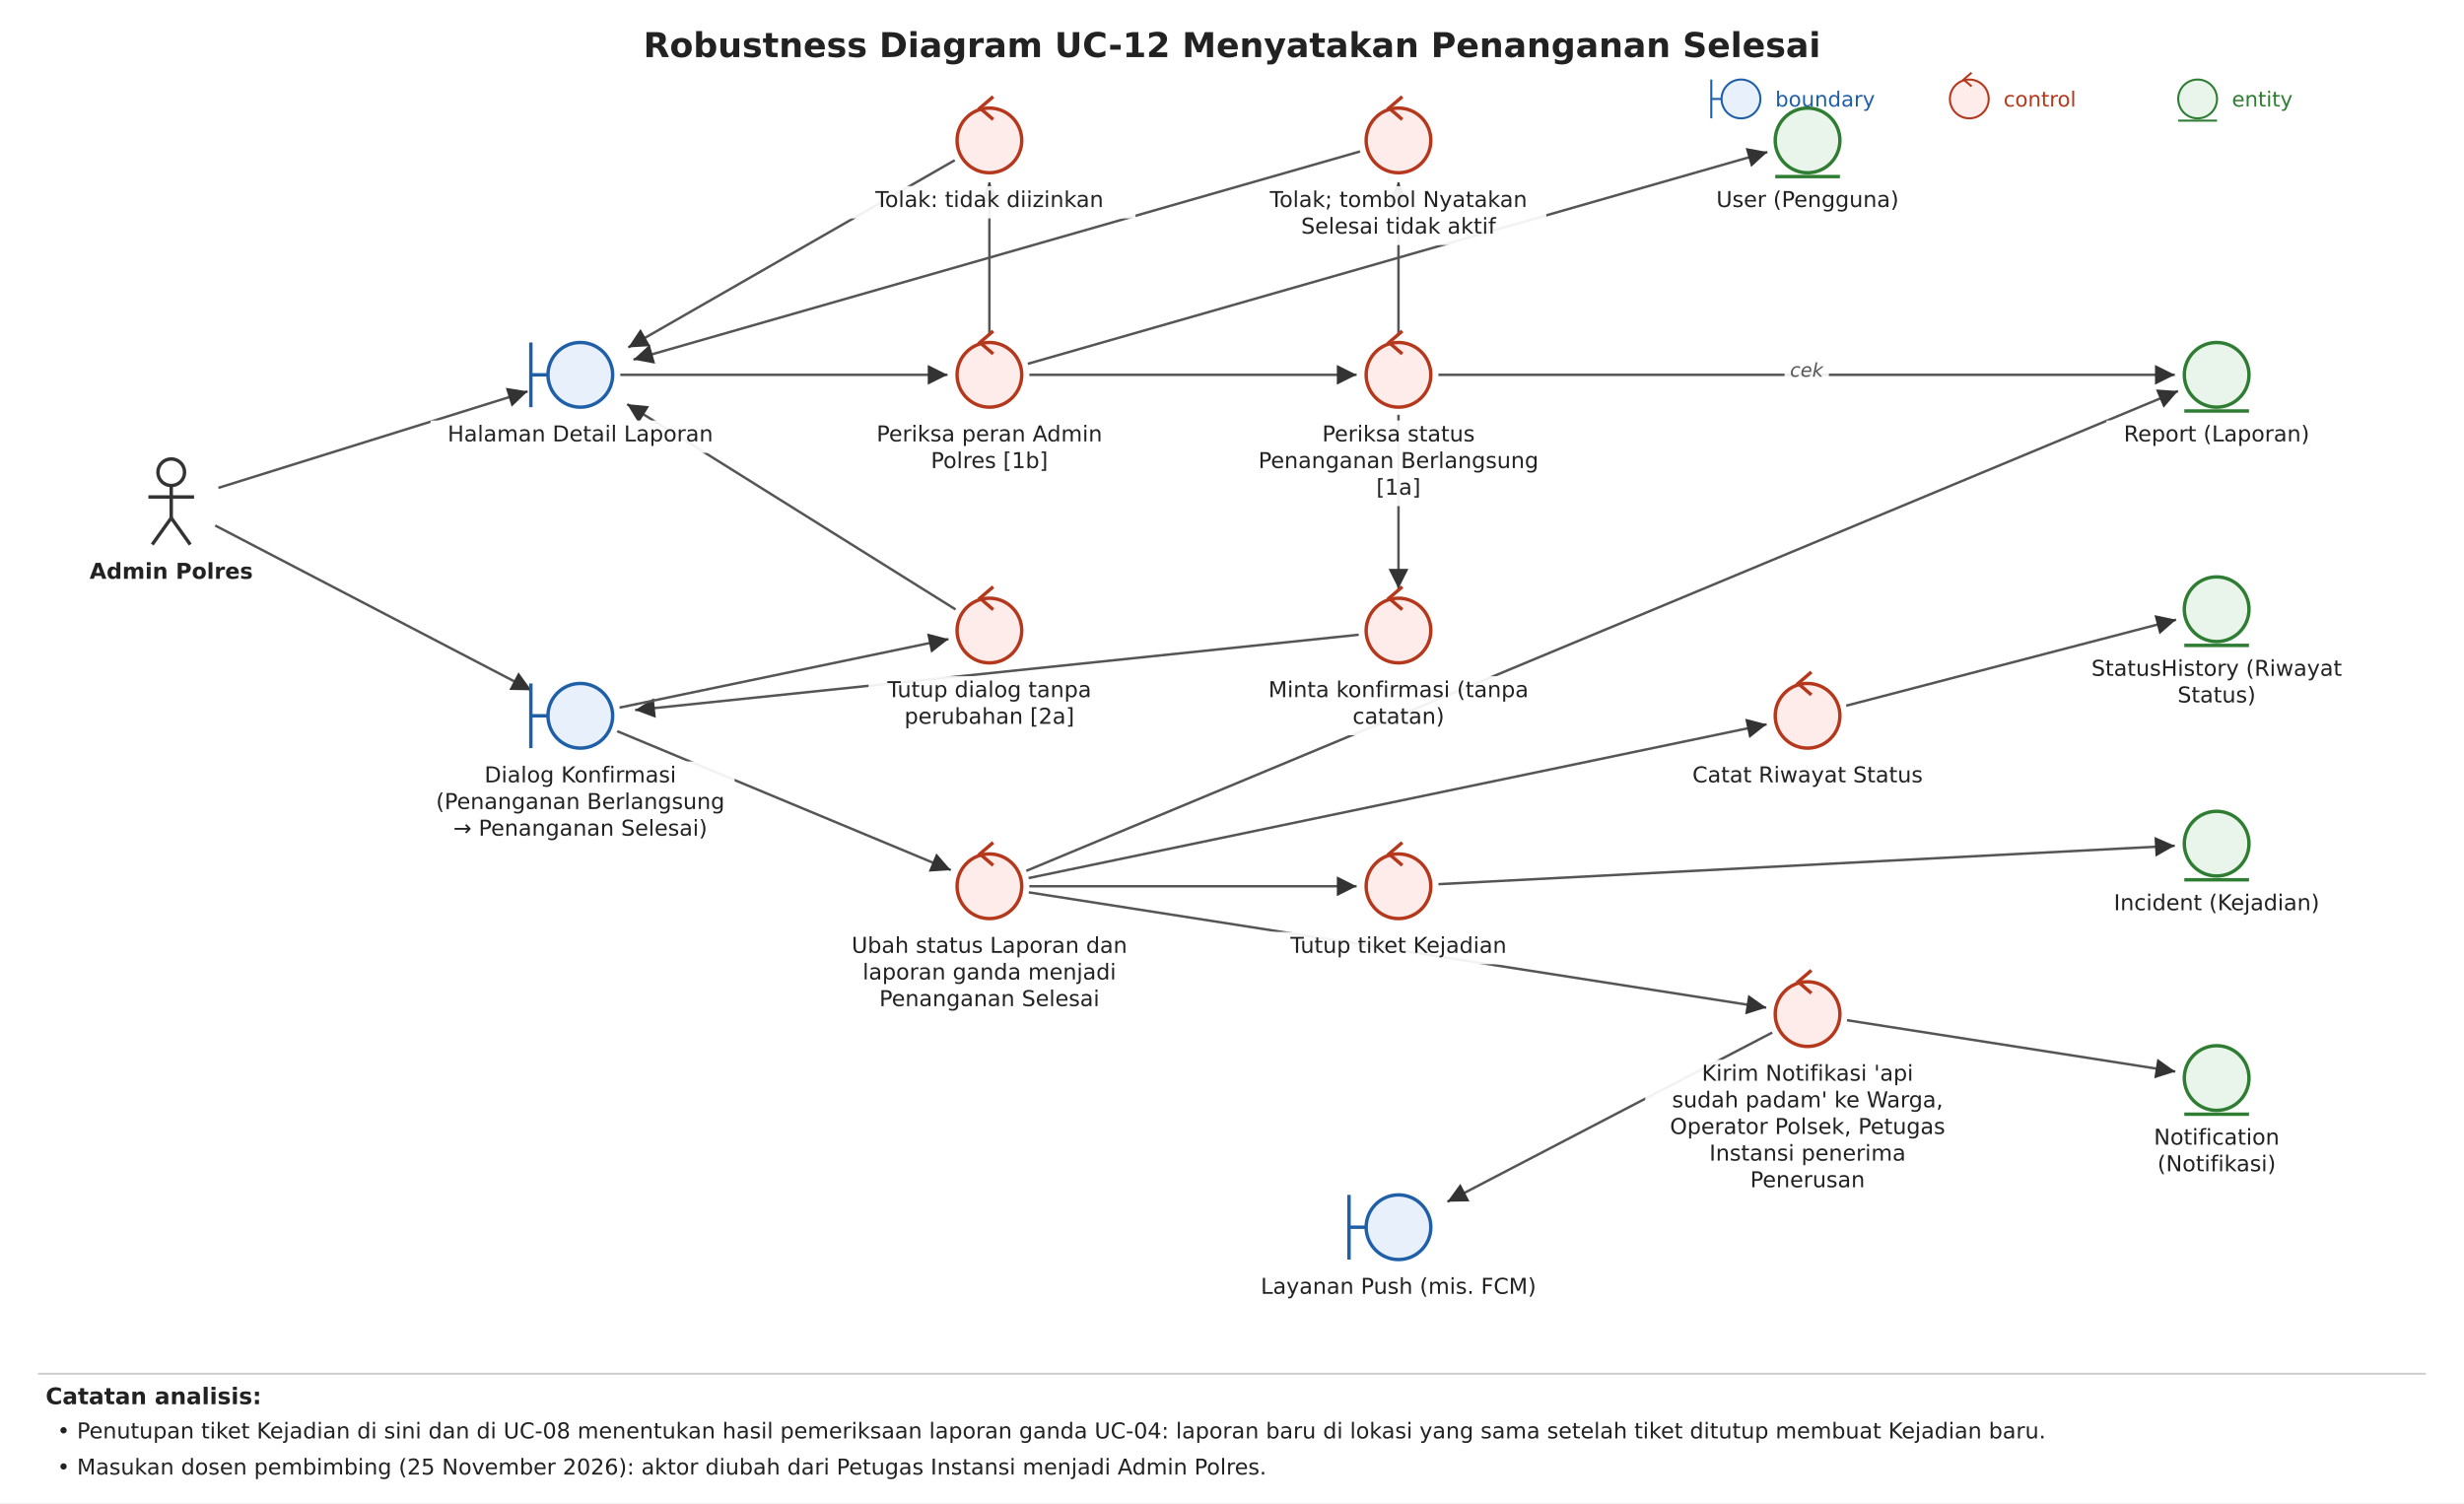
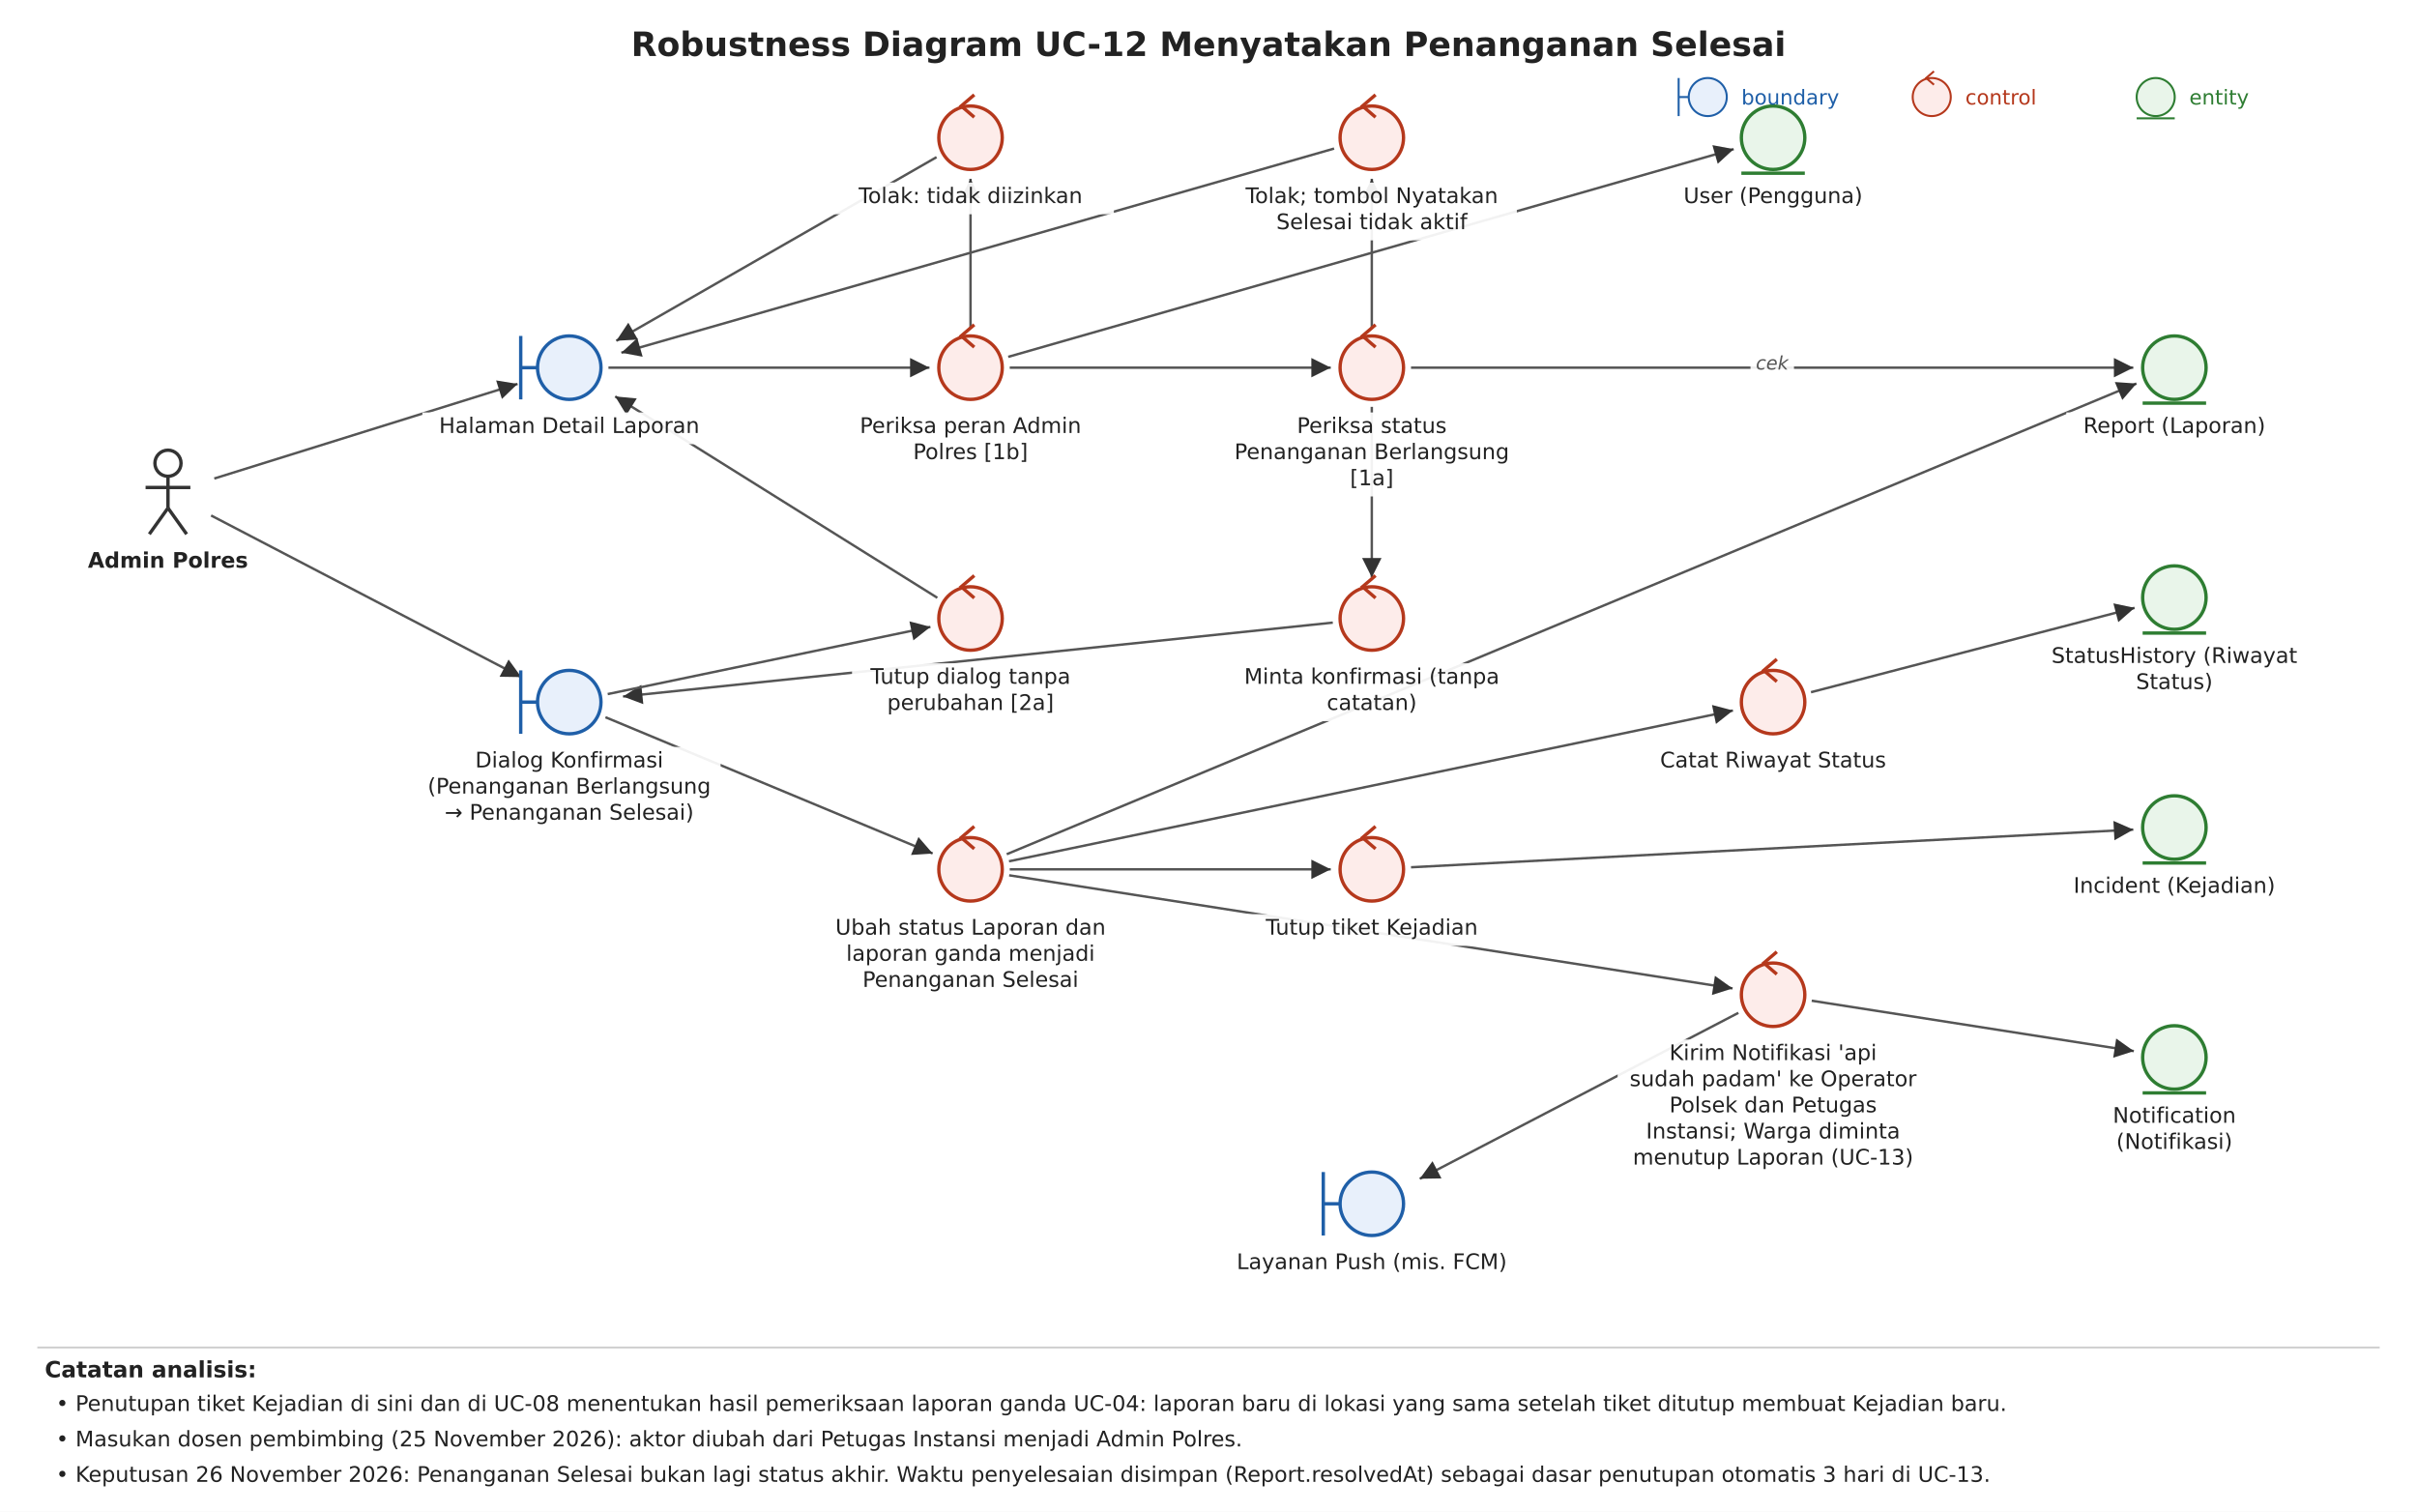
- <svg xmlns="http://www.w3.org/2000/svg" width="1295" height="790" viewBox="0 0 1295 790">
+ <svg xmlns="http://www.w3.org/2000/svg" width="1295" height="810" viewBox="0 0 1295 810">
  <defs>
    <marker id="ar" viewBox="0 0 10 10" refX="10" refY="5" markerWidth="8" markerHeight="8" orient="auto">
      <path d="M0,0 L10,5 L0,10 z" fill="#333" />
    </marker>
    <marker id="aro" viewBox="0 0 10 10" refX="10" refY="5" markerWidth="9" markerHeight="9" orient="auto">
      <path d="M0,0 L10,5 L0,10" fill="none" stroke="#333" stroke-width="1.3" />
    </marker>
  </defs>
  <rect width="100%" height="100%" fill="#fff" />
  <text x="647.5" y="30.0" font-family="DejaVu Sans, Arial, sans-serif" font-size="18" text-anchor="middle" font-weight="bold" fill="#222">Robustness Diagram UC-12 Menyatakan Penanganan Selesai</text>
  <line x1="114.8" y1="256.4" x2="277.3" y2="205.7" stroke="#555" stroke-width="1.3" marker-end="url(#ar)" />
  <line x1="113.1" y1="276.2" x2="279.3" y2="362.8" stroke="#555" stroke-width="1.3" marker-end="url(#ar)" />
  <line x1="326.0" y1="197.0" x2="498.0" y2="197.0" stroke="#555" stroke-width="1.3" marker-end="url(#ar)" />
  <line x1="540.2" y1="191.2" x2="928.9" y2="79.9" stroke="#555" stroke-width="1.3" marker-end="url(#ar)" />
  <line x1="520.0" y1="176.0" x2="520.0" y2="95.8" stroke="#555" stroke-width="1.3" marker-end="url(#ar)" />
  <line x1="501.8" y1="84.2" x2="330.2" y2="182.6" stroke="#555" stroke-width="1.3" marker-end="url(#ar)" />
  <line x1="541.0" y1="197.0" x2="713.0" y2="197.0" stroke="#555" stroke-width="1.3" marker-end="url(#ar)" />
  <line x1="756.0" y1="197.0" x2="1143.0" y2="197.0" stroke="#555" stroke-width="1.3" marker-end="url(#ar)" />
  <rect x="937.9" y="188.0" width="23.3" height="13" fill="#fff" opacity="0.9" />
  <text x="949.5" y="198.0" font-family="DejaVu Sans, Arial, sans-serif" font-size="10" text-anchor="middle" font-weight="normal" fill="#555" font-style="italic">cek</text>
  <line x1="735.0" y1="176.0" x2="735.0" y2="95.8" stroke="#555" stroke-width="1.3" marker-end="url(#ar)" />
  <line x1="714.8" y1="79.6" x2="332.9" y2="189.0" stroke="#555" stroke-width="1.3" marker-end="url(#ar)" />
  <line x1="735.0" y1="218.0" x2="735.0" y2="309.4" stroke="#555" stroke-width="1.3" marker-end="url(#ar)" />
  <line x1="714.1" y1="333.6" x2="333.8" y2="373.2" stroke="#555" stroke-width="1.3" marker-end="url(#ar)" />
  <line x1="325.6" y1="371.9" x2="498.5" y2="335.9" stroke="#555" stroke-width="1.3" marker-end="url(#ar)" />
  <line x1="502.2" y1="320.3" x2="329.6" y2="212.4" stroke="#555" stroke-width="1.3" marker-end="url(#ar)" />
  <line x1="324.4" y1="384.3" x2="499.7" y2="457.3" stroke="#555" stroke-width="1.3" marker-end="url(#ar)" />
  <line x1="539.4" y1="457.7" x2="1144.7" y2="205.5" stroke="#555" stroke-width="1.3" marker-end="url(#ar)" />
  <line x1="541.0" y1="465.8" x2="713.0" y2="465.8" stroke="#555" stroke-width="1.3" marker-end="url(#ar)" />
  <line x1="756.0" y1="464.7" x2="1143.0" y2="444.5" stroke="#555" stroke-width="1.3" marker-end="url(#ar)" />
  <line x1="540.6" y1="461.5" x2="928.5" y2="380.7" stroke="#555" stroke-width="1.3" marker-end="url(#ar)" />
  <line x1="970.3" y1="370.9" x2="1143.7" y2="325.7" stroke="#555" stroke-width="1.3" marker-end="url(#ar)" />
  <line x1="540.7" y1="469.0" x2="928.3" y2="529.6" stroke="#555" stroke-width="1.3" marker-end="url(#ar)" />
  <line x1="970.7" y1="536.2" x2="1143.3" y2="563.2" stroke="#555" stroke-width="1.3" marker-end="url(#ar)" />
  <line x1="931.4" y1="542.7" x2="760.7" y2="631.6" stroke="#555" stroke-width="1.3" marker-end="url(#ar)" />
  <g stroke="#333" stroke-width="1.8" fill="none">
    <circle cx="90" cy="248.2" r="7" />
    <line x1="90" y1="255.2" x2="90" y2="272.2" />
    <line x1="78" y1="261.2" x2="102" y2="261.2" />
    <line x1="90" y1="272.2" x2="80" y2="286.2" />
    <line x1="90" y1="272.2" x2="100" y2="286.2" />
  </g>
  <rect x="45.3" y="293.2" width="89.3" height="17" fill="#fff" opacity="0.92" />
  <text x="90.0" y="304.2" font-family="DejaVu Sans, Arial, sans-serif" font-size="11.5" text-anchor="middle" font-weight="bold" fill="#222">Admin Polres</text>
  <g stroke="#1f5fa8" stroke-width="1.8">
    <circle cx="305" cy="197.0" r="17" fill="#e8f0fb" />
    <line x1="279" y1="180.0" x2="279" y2="214.0" />
    <line x1="279" y1="197.0" x2="288" y2="197.0" />
  </g>
  <rect x="226.3" y="221.0" width="157.4" height="17" fill="#fff" opacity="0.92" />
  <text x="305.0" y="232.0" font-family="DejaVu Sans, Arial, sans-serif" font-size="11.5" text-anchor="middle" font-weight="normal" fill="#222">Halaman Detail Laporan</text>
  <g stroke="#1f5fa8" stroke-width="1.8">
    <circle cx="305" cy="376.2" r="17" fill="#e8f0fb" />
    <line x1="279" y1="359.2" x2="279" y2="393.2" />
    <line x1="279" y1="376.2" x2="288" y2="376.2" />
  </g>
  <rect x="224.0" y="400.2" width="162.1" height="45" fill="#fff" opacity="0.92" />
  <text x="305.0" y="411.2" font-family="DejaVu Sans, Arial, sans-serif" font-size="11.5" text-anchor="middle" font-weight="normal" fill="#222">Dialog Konfirmasi</text>
  <text x="305.0" y="425.2" font-family="DejaVu Sans, Arial, sans-serif" font-size="11.5" text-anchor="middle" font-weight="normal" fill="#222">(Penanganan Berlangsung</text>
  <text x="305.0" y="439.2" font-family="DejaVu Sans, Arial, sans-serif" font-size="11.5" text-anchor="middle" font-weight="normal" fill="#222">→ Penanganan Selesai)</text>
  <g stroke="#b5381c" stroke-width="1.8">
    <circle cx="520" cy="197.0" r="17" fill="#fdecea" />
    <path d="M522,174.0 L515,180.0 L522,186.0" fill="none" />
  </g>
  <rect x="452.2" y="221.0" width="135.6" height="31" fill="#fff" opacity="0.92" />
  <text x="520.0" y="232.0" font-family="DejaVu Sans, Arial, sans-serif" font-size="11.5" text-anchor="middle" font-weight="normal" fill="#222">Periksa peran Admin</text>
  <text x="520.0" y="246.0" font-family="DejaVu Sans, Arial, sans-serif" font-size="11.5" text-anchor="middle" font-weight="normal" fill="#222">Polres [1b]</text>
  <g stroke="#b5381c" stroke-width="1.8">
    <circle cx="520" cy="331.4" r="17" fill="#fdecea" />
    <path d="M522,308.4 L515,314.4 L522,320.4" fill="none" />
  </g>
  <rect x="456.5" y="355.4" width="127.0" height="31" fill="#fff" opacity="0.92" />
  <text x="520.0" y="366.4" font-family="DejaVu Sans, Arial, sans-serif" font-size="11.5" text-anchor="middle" font-weight="normal" fill="#222">Tutup dialog tanpa</text>
  <text x="520.0" y="380.4" font-family="DejaVu Sans, Arial, sans-serif" font-size="11.5" text-anchor="middle" font-weight="normal" fill="#222">perubahan [2a]</text>
  <g stroke="#b5381c" stroke-width="1.8">
    <circle cx="520" cy="73.8" r="17" fill="#fdecea" />
    <path d="M522,50.8 L515,56.8 L522,62.8" fill="none" />
  </g>
  <rect x="443.3" y="97.8" width="153.5" height="17" fill="#fff" opacity="0.92" />
  <text x="520.0" y="108.8" font-family="DejaVu Sans, Arial, sans-serif" font-size="11.5" text-anchor="middle" font-weight="normal" fill="#222">Tolak: tidak diizinkan</text>
  <g stroke="#b5381c" stroke-width="1.8">
    <circle cx="735" cy="197.0" r="17" fill="#fdecea" />
    <path d="M737,174.0 L730,180.0 L737,186.0" fill="none" />
  </g>
  <rect x="657.3" y="221.0" width="155.4" height="45" fill="#fff" opacity="0.92" />
  <text x="735.0" y="232.0" font-family="DejaVu Sans, Arial, sans-serif" font-size="11.5" text-anchor="middle" font-weight="normal" fill="#222">Periksa status</text>
  <text x="735.0" y="246.0" font-family="DejaVu Sans, Arial, sans-serif" font-size="11.5" text-anchor="middle" font-weight="normal" fill="#222">Penanganan Berlangsung</text>
  <text x="735.0" y="260.0" font-family="DejaVu Sans, Arial, sans-serif" font-size="11.5" text-anchor="middle" font-weight="normal" fill="#222">[1a]</text>
  <g stroke="#b5381c" stroke-width="1.8">
    <circle cx="735" cy="73.8" r="17" fill="#fdecea" />
    <path d="M737,50.8 L730,56.8 L737,62.8" fill="none" />
  </g>
  <rect x="657.3" y="97.8" width="155.4" height="31" fill="#fff" opacity="0.92" />
  <text x="735.0" y="108.8" font-family="DejaVu Sans, Arial, sans-serif" font-size="11.5" text-anchor="middle" font-weight="normal" fill="#222">Tolak; tombol Nyatakan</text>
  <text x="735.0" y="122.8" font-family="DejaVu Sans, Arial, sans-serif" font-size="11.5" text-anchor="middle" font-weight="normal" fill="#222">Selesai tidak aktif</text>
  <g stroke="#b5381c" stroke-width="1.8">
    <circle cx="735" cy="331.4" r="17" fill="#fdecea" />
    <path d="M737,308.4 L730,314.4 L737,320.4" fill="none" />
  </g>
  <rect x="655.0" y="355.4" width="160.1" height="31" fill="#fff" opacity="0.92" />
  <text x="735.0" y="366.4" font-family="DejaVu Sans, Arial, sans-serif" font-size="11.5" text-anchor="middle" font-weight="normal" fill="#222">Minta konfirmasi (tanpa</text>
  <text x="735.0" y="380.4" font-family="DejaVu Sans, Arial, sans-serif" font-size="11.5" text-anchor="middle" font-weight="normal" fill="#222">catatan)</text>
  <g stroke="#b5381c" stroke-width="1.8">
    <circle cx="520" cy="465.8" r="17" fill="#fdecea" />
    <path d="M522,442.8 L515,448.8 L522,454.8" fill="none" />
  </g>
  <rect x="439.0" y="489.8" width="162.1" height="45" fill="#fff" opacity="0.92" />
  <text x="520.0" y="500.8" font-family="DejaVu Sans, Arial, sans-serif" font-size="11.5" text-anchor="middle" font-weight="normal" fill="#222">Ubah status Laporan dan</text>
  <text x="520.0" y="514.8" font-family="DejaVu Sans, Arial, sans-serif" font-size="11.5" text-anchor="middle" font-weight="normal" fill="#222">laporan ganda menjadi</text>
  <text x="520.0" y="528.8" font-family="DejaVu Sans, Arial, sans-serif" font-size="11.5" text-anchor="middle" font-weight="normal" fill="#222">Penanganan Selesai</text>
  <g stroke="#b5381c" stroke-width="1.8">
    <circle cx="735" cy="465.8" r="17" fill="#fdecea" />
    <path d="M737,442.8 L730,448.8 L737,454.8" fill="none" />
  </g>
  <rect x="663.9" y="489.8" width="142.2" height="17" fill="#fff" opacity="0.92" />
  <text x="735.0" y="500.8" font-family="DejaVu Sans, Arial, sans-serif" font-size="11.5" text-anchor="middle" font-weight="normal" fill="#222">Tutup tiket Kejadian</text>
  <g stroke="#b5381c" stroke-width="1.8">
    <circle cx="950" cy="376.2" r="17" fill="#fdecea" />
    <path d="M952,353.2 L945,359.2 L952,365.2" fill="none" />
  </g>
  <rect x="877.9" y="400.2" width="144.2" height="17" fill="#fff" opacity="0.92" />
  <text x="950.0" y="411.2" font-family="DejaVu Sans, Arial, sans-serif" font-size="11.5" text-anchor="middle" font-weight="normal" fill="#222">Catat Riwayat Status</text>
  <g stroke="#b5381c" stroke-width="1.8">
    <circle cx="950" cy="533.0" r="17" fill="#fdecea" />
    <path d="M952,510.0 L945,516.0 L952,522.0" fill="none" />
  </g>
-   <rect x="864.7" y="557.0" width="170.7" height="73" fill="#fff" opacity="0.92" />
+   <rect x="866.7" y="557.0" width="166.7" height="73" fill="#fff" opacity="0.92" />
  <text x="950.0" y="568.0" font-family="DejaVu Sans, Arial, sans-serif" font-size="11.5" text-anchor="middle" font-weight="normal" fill="#222">Kirim Notifikasi 'api</text>
-   <text x="950.0" y="582.0" font-family="DejaVu Sans, Arial, sans-serif" font-size="11.5" text-anchor="middle" font-weight="normal" fill="#222">sudah padam' ke Warga,</text>
-   <text x="950.0" y="596.0" font-family="DejaVu Sans, Arial, sans-serif" font-size="11.5" text-anchor="middle" font-weight="normal" fill="#222">Operator Polsek, Petugas</text>
-   <text x="950.0" y="610.0" font-family="DejaVu Sans, Arial, sans-serif" font-size="11.5" text-anchor="middle" font-weight="normal" fill="#222">Instansi penerima</text>
-   <text x="950.0" y="624.0" font-family="DejaVu Sans, Arial, sans-serif" font-size="11.5" text-anchor="middle" font-weight="normal" fill="#222">Penerusan</text>
+   <text x="950.0" y="582.0" font-family="DejaVu Sans, Arial, sans-serif" font-size="11.5" text-anchor="middle" font-weight="normal" fill="#222">sudah padam' ke Operator</text>
+   <text x="950.0" y="596.0" font-family="DejaVu Sans, Arial, sans-serif" font-size="11.5" text-anchor="middle" font-weight="normal" fill="#222">Polsek dan Petugas</text>
+   <text x="950.0" y="610.0" font-family="DejaVu Sans, Arial, sans-serif" font-size="11.5" text-anchor="middle" font-weight="normal" fill="#222">Instansi; Warga diminta</text>
+   <text x="950.0" y="624.0" font-family="DejaVu Sans, Arial, sans-serif" font-size="11.5" text-anchor="middle" font-weight="normal" fill="#222">menutup Laporan (UC-13)</text>
  <g stroke="#2e7d32" stroke-width="1.8">
    <circle cx="950" cy="73.8" r="17" fill="#e9f5ea" />
    <line x1="933" y1="92.8" x2="967" y2="92.8" />
  </g>
  <rect x="895.4" y="97.8" width="109.2" height="17" fill="#fff" opacity="0.92" />
  <text x="950.0" y="108.8" font-family="DejaVu Sans, Arial, sans-serif" font-size="11.5" text-anchor="middle" font-weight="normal" fill="#222">User (Pengguna)</text>
  <g stroke="#2e7d32" stroke-width="1.8">
    <circle cx="1165" cy="197.0" r="17" fill="#e9f5ea" />
    <line x1="1148" y1="216.0" x2="1182" y2="216.0" />
  </g>
  <rect x="1107.1" y="221.0" width="115.8" height="17" fill="#fff" opacity="0.92" />
  <text x="1165.0" y="232.0" font-family="DejaVu Sans, Arial, sans-serif" font-size="11.5" text-anchor="middle" font-weight="normal" fill="#222">Report (Laporan)</text>
  <g stroke="#2e7d32" stroke-width="1.8">
    <circle cx="1165" cy="443.4" r="17" fill="#e9f5ea" />
    <line x1="1148" y1="462.4" x2="1182" y2="462.4" />
  </g>
  <rect x="1097.2" y="467.4" width="135.6" height="17" fill="#fff" opacity="0.92" />
  <text x="1165.0" y="478.4" font-family="DejaVu Sans, Arial, sans-serif" font-size="11.5" text-anchor="middle" font-weight="normal" fill="#222">Incident (Kejadian)</text>
  <g stroke="#2e7d32" stroke-width="1.8">
    <circle cx="1165" cy="320.2" r="17" fill="#e9f5ea" />
    <line x1="1148" y1="339.2" x2="1182" y2="339.2" />
  </g>
  <rect x="1086.3" y="344.2" width="157.4" height="31" fill="#fff" opacity="0.92" />
  <text x="1165.0" y="355.2" font-family="DejaVu Sans, Arial, sans-serif" font-size="11.5" text-anchor="middle" font-weight="normal" fill="#222">StatusHistory (Riwayat</text>
  <text x="1165.0" y="369.2" font-family="DejaVu Sans, Arial, sans-serif" font-size="11.5" text-anchor="middle" font-weight="normal" fill="#222">Status)</text>
  <g stroke="#2e7d32" stroke-width="1.8">
    <circle cx="1165" cy="566.6" r="17" fill="#e9f5ea" />
    <line x1="1148" y1="585.6" x2="1182" y2="585.6" />
  </g>
  <rect x="1121.3" y="590.6" width="87.3" height="31" fill="#fff" opacity="0.92" />
  <text x="1165.0" y="601.6" font-family="DejaVu Sans, Arial, sans-serif" font-size="11.5" text-anchor="middle" font-weight="normal" fill="#222">Notification</text>
  <text x="1165.0" y="615.6" font-family="DejaVu Sans, Arial, sans-serif" font-size="11.5" text-anchor="middle" font-weight="normal" fill="#222">(Notifikasi)</text>
  <g stroke="#1f5fa8" stroke-width="1.8">
    <circle cx="735" cy="645.0" r="17" fill="#e8f0fb" />
    <line x1="709" y1="628.0" x2="709" y2="662.0" />
    <line x1="709" y1="645.0" x2="718" y2="645.0" />
  </g>
  <rect x="651.0" y="669.0" width="168.0" height="17" fill="#fff" opacity="0.92" />
  <text x="735.0" y="680.0" font-family="DejaVu Sans, Arial, sans-serif" font-size="11.5" text-anchor="middle" font-weight="normal" fill="#222">Layanan Push (mis. FCM)</text>
  <text x="20.0" y="58.0" font-family="DejaVu Sans, Arial, sans-serif" font-size="12" text-anchor="start" font-weight="normal" fill="#555" font-style="italic" />
  <g transform="translate(915,52) scale(0.6)">
    <g stroke="#1f5fa8" stroke-width="1.8">
      <circle cx="0" cy="0" r="17" fill="#e8f0fb" />
      <line x1="-26" y1="-17" x2="-26" y2="17" />
      <line x1="-26" y1="0" x2="-17" y2="0" />
    </g>
  </g>
  <text x="933.0" y="56.0" font-family="DejaVu Sans, Arial, sans-serif" font-size="11" text-anchor="start" font-weight="normal" fill="#1f5fa8">boundary</text>
  <g transform="translate(1035,52) scale(0.6)">
    <g stroke="#b5381c" stroke-width="1.8">
      <circle cx="0" cy="0" r="17" fill="#fdecea" />
      <path d="M2,-23 L-5,-17 L2,-11" fill="none" />
    </g>
  </g>
  <text x="1053.0" y="56.0" font-family="DejaVu Sans, Arial, sans-serif" font-size="11" text-anchor="start" font-weight="normal" fill="#b5381c">control</text>
  <g transform="translate(1155,52) scale(0.6)">
    <g stroke="#2e7d32" stroke-width="1.8">
      <circle cx="0" cy="0" r="17" fill="#e9f5ea" />
      <line x1="-17" y1="19" x2="17" y2="19" />
    </g>
  </g>
  <text x="1173.0" y="56.0" font-family="DejaVu Sans, Arial, sans-serif" font-size="11" text-anchor="start" font-weight="normal" fill="#2e7d32">entity</text>
  <line x1="20" y1="722.0" x2="1275" y2="722.0" stroke="#ccc" />
  <text x="24.0" y="738.0" font-family="DejaVu Sans, Arial, sans-serif" font-size="12" text-anchor="start" font-weight="bold" fill="#222">Catatan analisis:</text>
  <text x="30.0" y="756.0" font-family="DejaVu Sans, Arial, sans-serif" font-size="11.5" text-anchor="start" font-weight="normal" fill="#222">• Penutupan tiket Kejadian di sini dan di UC-08 menentukan hasil pemeriksaan laporan ganda UC-04: laporan baru di lokasi yang sama setelah tiket ditutup membuat Kejadian baru.</text>
  <text x="30.0" y="775.0" font-family="DejaVu Sans, Arial, sans-serif" font-size="11.5" text-anchor="start" font-weight="normal" fill="#222">• Masukan dosen pembimbing (25 November 2026): aktor diubah dari Petugas Instansi menjadi Admin Polres.</text>
+   <text x="30.0" y="794.0" font-family="DejaVu Sans, Arial, sans-serif" font-size="11.5" text-anchor="start" font-weight="normal" fill="#222">• Keputusan 26 November 2026: Penanganan Selesai bukan lagi status akhir. Waktu penyelesaian disimpan (Report.resolvedAt) sebagai dasar penutupan otomatis 3 hari di UC-13.</text>
</svg>
